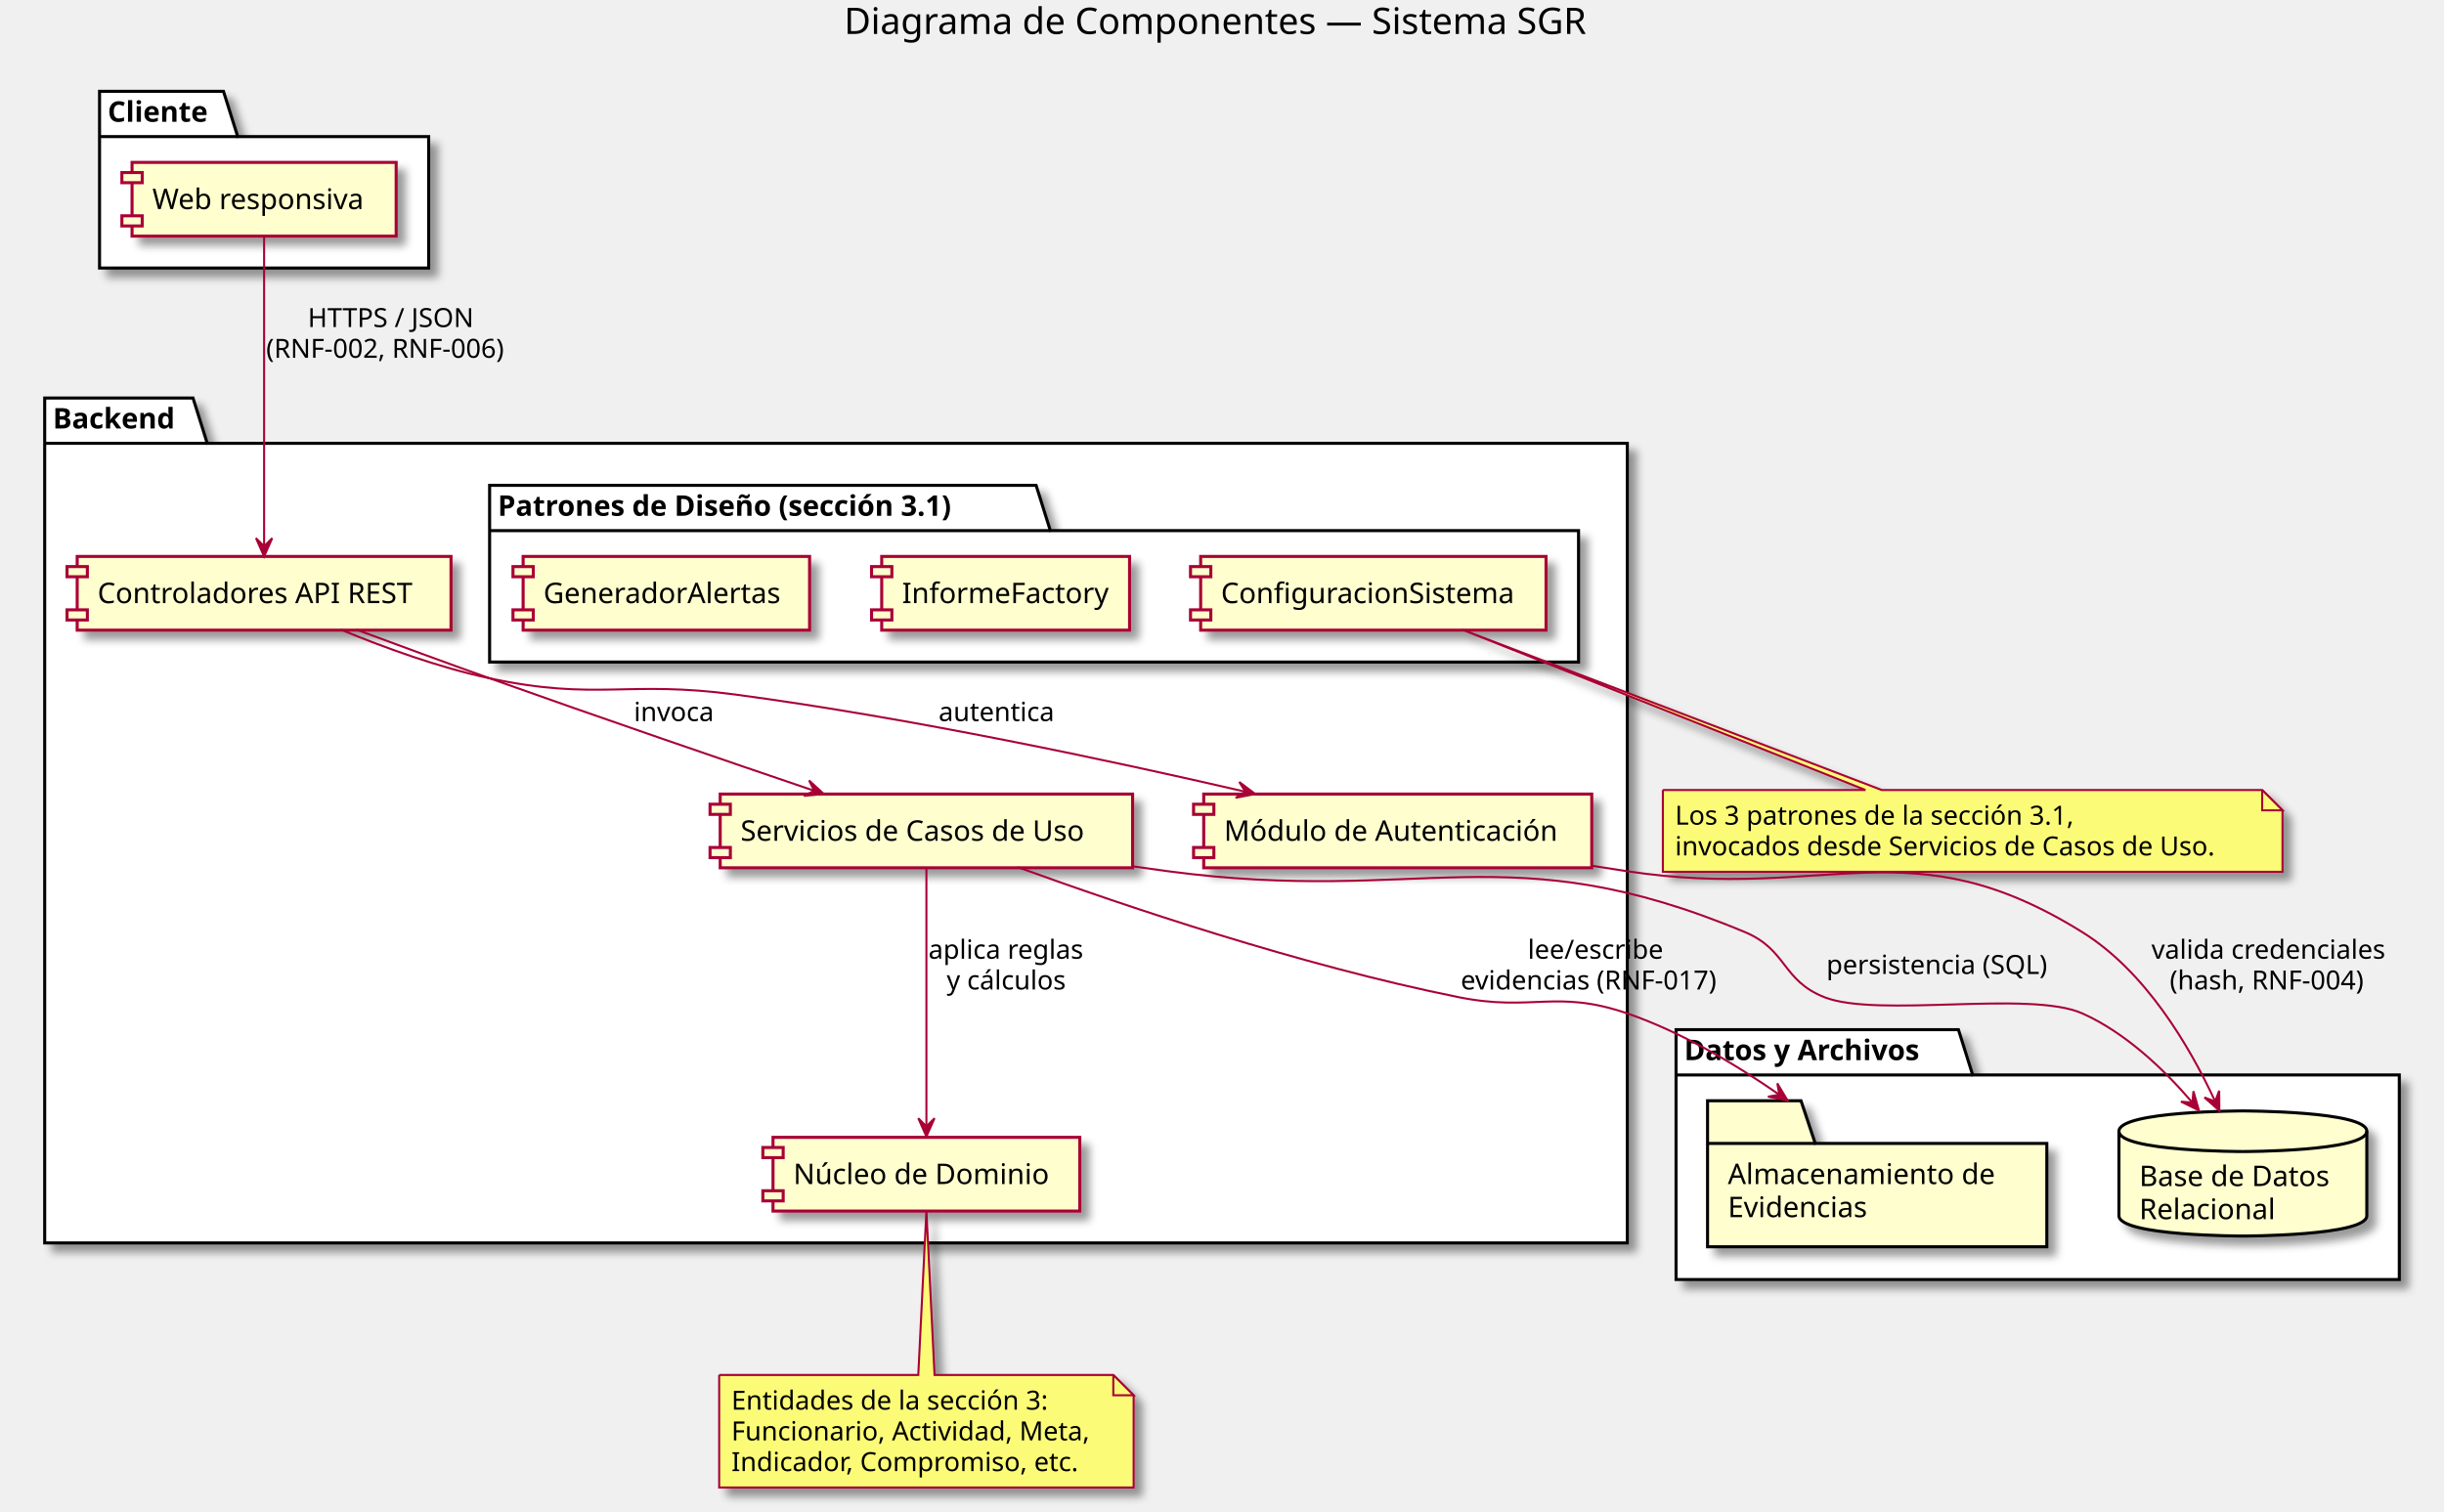
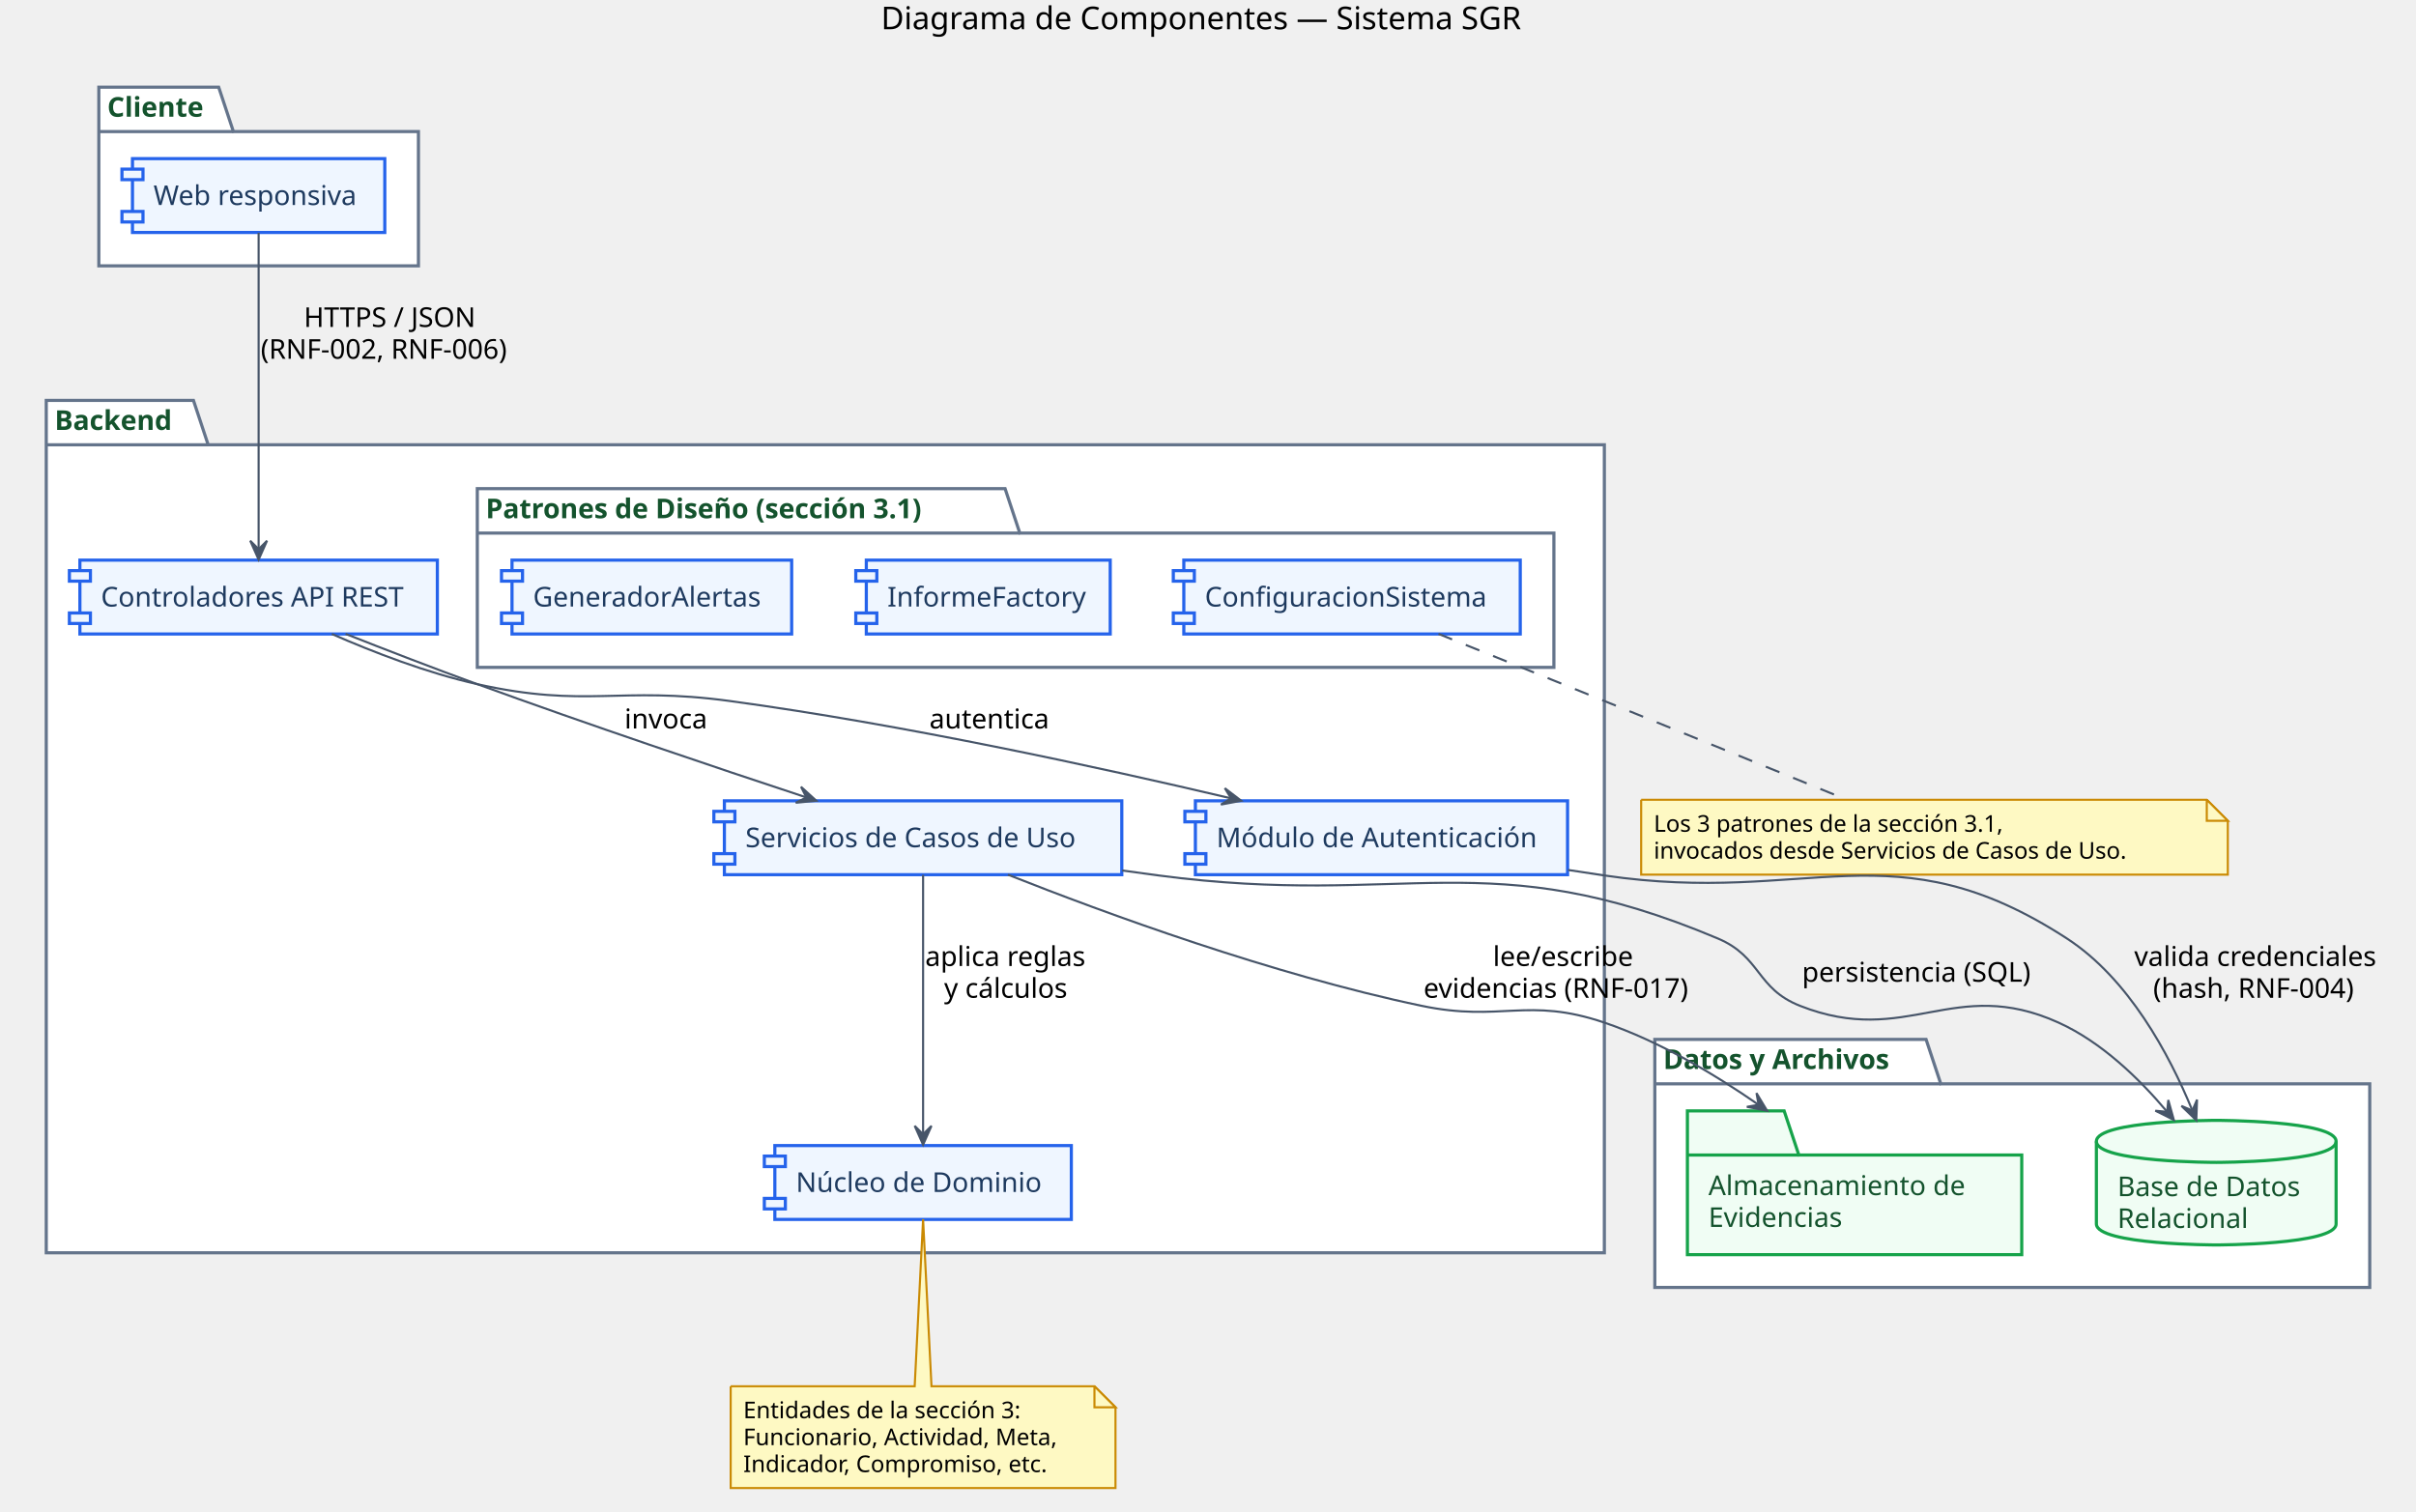
- <svg xmlns="http://www.w3.org/2000/svg" contentScriptType="application/ecmascript" contentStyleType="text/css" height="744px" preserveAspectRatio="none" style="width:1203px;height:744px;" version="1.1" viewBox="0 0 1203 744" width="1203px" zoomAndPan="magnify">
-   <defs>
-     <filter height="300%" id="f1tggsv4f9ajwu" width="300%" x="-1" y="-1">
-       <feGaussianBlur result="blurOut" stdDeviation="2.0" />
-       <feColorMatrix in="blurOut" result="blurOut2" type="matrix" values="0 0 0 0 0 0 0 0 0 0 0 0 0 0 0 0 0 0 .4 0" />
-       <feOffset dx="4.0" dy="4.0" in="blurOut2" result="blurOut3" />
-       <feBlend in="SourceGraphic" in2="blurOut3" mode="normal" />
-     </filter>
-   </defs>
+ <svg xmlns="http://www.w3.org/2000/svg" contentScriptType="application/ecmascript" contentStyleType="text/css" height="719px" preserveAspectRatio="none" style="width:1149px;height:719px;background:#FFFFFF;" version="1.1" viewBox="0 0 1149 719" width="1149px" zoomAndPan="magnify">
+   <defs />
  <g>
-     <text fill="#000000" font-family="sans-serif" font-size="18" lengthAdjust="spacingAndGlyphs" textLength="384" x="415.5" y="16.708">Diagrama de Componentes — Sistema SGR</text>
-     <polygon fill="#FFFFFF" filter="url(#f1tggsv4f9ajwu)" points="49,44.953,110,44.953,117,67.25,211,67.25,211,131.953,49,131.953,49,44.953" style="stroke: #000000; stroke-width: 1.5;" />
-     <line style="stroke: #000000; stroke-width: 1.5;" x1="49" x2="117" y1="67.25" y2="67.25" />
-     <text fill="#000000" font-family="sans-serif" font-size="14" font-weight="bold" lengthAdjust="spacingAndGlyphs" textLength="55" x="53" y="59.948">Cliente</text>
-     <polygon fill="#FFFFFF" filter="url(#f1tggsv4f9ajwu)" points="22,195.953,95,195.953,102,218.25,801,218.25,801,611.953,22,611.953,22,195.953" style="stroke: #000000; stroke-width: 1.5;" />
-     <line style="stroke: #000000; stroke-width: 1.5;" x1="22" x2="102" y1="218.25" y2="218.25" />
-     <text fill="#000000" font-family="sans-serif" font-size="14" font-weight="bold" lengthAdjust="spacingAndGlyphs" textLength="67" x="26" y="210.948">Backend</text>
-     <polygon fill="#FFFFFF" filter="url(#f1tggsv4f9ajwu)" points="241,238.953,510,238.953,517,261.25,777,261.25,777,325.953,241,325.953,241,238.953" style="stroke: #000000; stroke-width: 1.5;" />
-     <line style="stroke: #000000; stroke-width: 1.5;" x1="241" x2="517" y1="261.25" y2="261.25" />
-     <text fill="#000000" font-family="sans-serif" font-size="14" font-weight="bold" lengthAdjust="spacingAndGlyphs" textLength="263" x="245" y="253.948">Patrones de Diseño (sección 3.1)</text>
-     <polygon fill="#FFFFFF" filter="url(#f1tggsv4f9ajwu)" points="825,506.953,964,506.953,971,529.25,1181,529.25,1181,629.953,825,629.953,825,506.953" style="stroke: #000000; stroke-width: 1.5;" />
-     <line style="stroke: #000000; stroke-width: 1.5;" x1="825" x2="971" y1="529.25" y2="529.25" />
-     <text fill="#000000" font-family="sans-serif" font-size="14" font-weight="bold" lengthAdjust="spacingAndGlyphs" textLength="133" x="829" y="521.948">Datos y Archivos</text>
-     <rect fill="#FEFECE" filter="url(#f1tggsv4f9ajwu)" height="36.297" style="stroke: #A80036; stroke-width: 1.5;" width="130" x="65" y="79.953" />
-     <rect fill="#FEFECE" height="5" style="stroke: #A80036; stroke-width: 1.5;" width="10" x="60" y="84.953" />
-     <rect fill="#FEFECE" height="5" style="stroke: #A80036; stroke-width: 1.5;" width="10" x="60" y="106.25" />
-     <text fill="#000000" font-family="sans-serif" font-size="14" lengthAdjust="spacingAndGlyphs" textLength="110" x="75" y="102.948">Web responsiva</text>
-     <rect fill="#FEFECE" filter="url(#f1tggsv4f9ajwu)" height="36.297" style="stroke: #A80036; stroke-width: 1.5;" width="184" x="38" y="273.953" />
-     <rect fill="#FEFECE" height="5" style="stroke: #A80036; stroke-width: 1.5;" width="10" x="33" y="278.953" />
-     <rect fill="#FEFECE" height="5" style="stroke: #A80036; stroke-width: 1.5;" width="10" x="33" y="300.25" />
-     <text fill="#000000" font-family="sans-serif" font-size="14" lengthAdjust="spacingAndGlyphs" textLength="164" x="48" y="296.948">Controladores API REST</text>
-     <rect fill="#FEFECE" filter="url(#f1tggsv4f9ajwu)" height="36.297" style="stroke: #A80036; stroke-width: 1.5;" width="203" x="354.5" y="390.953" />
-     <rect fill="#FEFECE" height="5" style="stroke: #A80036; stroke-width: 1.5;" width="10" x="349.5" y="395.953" />
-     <rect fill="#FEFECE" height="5" style="stroke: #A80036; stroke-width: 1.5;" width="10" x="349.5" y="417.25" />
-     <text fill="#000000" font-family="sans-serif" font-size="14" lengthAdjust="spacingAndGlyphs" textLength="183" x="364.5" y="413.948">Servicios de Casos de Uso</text>
-     <rect fill="#FEFECE" filter="url(#f1tggsv4f9ajwu)" height="36.297" style="stroke: #A80036; stroke-width: 1.5;" width="191" x="592.5" y="390.953" />
-     <rect fill="#FEFECE" height="5" style="stroke: #A80036; stroke-width: 1.5;" width="10" x="587.5" y="395.953" />
-     <rect fill="#FEFECE" height="5" style="stroke: #A80036; stroke-width: 1.5;" width="10" x="587.5" y="417.25" />
-     <text fill="#000000" font-family="sans-serif" font-size="14" lengthAdjust="spacingAndGlyphs" textLength="171" x="602.5" y="413.948">Módulo de Autenticación</text>
-     <rect fill="#FEFECE" filter="url(#f1tggsv4f9ajwu)" height="36.297" style="stroke: #A80036; stroke-width: 1.5;" width="151" x="380.5" y="559.953" />
-     <rect fill="#FEFECE" height="5" style="stroke: #A80036; stroke-width: 1.5;" width="10" x="375.5" y="564.953" />
-     <rect fill="#FEFECE" height="5" style="stroke: #A80036; stroke-width: 1.5;" width="10" x="375.5" y="586.25" />
-     <text fill="#000000" font-family="sans-serif" font-size="14" lengthAdjust="spacingAndGlyphs" textLength="131" x="390.5" y="582.948">Núcleo de Dominio</text>
-     <rect fill="#FEFECE" filter="url(#f1tggsv4f9ajwu)" height="36.297" style="stroke: #A80036; stroke-width: 1.5;" width="170" x="591" y="273.953" />
-     <rect fill="#FEFECE" height="5" style="stroke: #A80036; stroke-width: 1.5;" width="10" x="586" y="278.953" />
-     <rect fill="#FEFECE" height="5" style="stroke: #A80036; stroke-width: 1.5;" width="10" x="586" y="300.25" />
-     <text fill="#000000" font-family="sans-serif" font-size="14" lengthAdjust="spacingAndGlyphs" textLength="150" x="601" y="296.948">ConfiguracionSistema</text>
-     <rect fill="#FEFECE" filter="url(#f1tggsv4f9ajwu)" height="36.297" style="stroke: #A80036; stroke-width: 1.5;" width="122" x="434" y="273.953" />
-     <rect fill="#FEFECE" height="5" style="stroke: #A80036; stroke-width: 1.5;" width="10" x="429" y="278.953" />
-     <rect fill="#FEFECE" height="5" style="stroke: #A80036; stroke-width: 1.5;" width="10" x="429" y="300.25" />
-     <text fill="#000000" font-family="sans-serif" font-size="14" lengthAdjust="spacingAndGlyphs" textLength="102" x="444" y="296.948">InformeFactory</text>
-     <rect fill="#FEFECE" filter="url(#f1tggsv4f9ajwu)" height="36.297" style="stroke: #A80036; stroke-width: 1.5;" width="141" x="257.5" y="273.953" />
-     <rect fill="#FEFECE" height="5" style="stroke: #A80036; stroke-width: 1.5;" width="10" x="252.5" y="278.953" />
-     <rect fill="#FEFECE" height="5" style="stroke: #A80036; stroke-width: 1.5;" width="10" x="252.5" y="300.25" />
-     <text fill="#000000" font-family="sans-serif" font-size="14" lengthAdjust="spacingAndGlyphs" textLength="121" x="267.5" y="296.948">GeneradorAlertas</text>
-     <path d="M1043,556.953 C1043,546.953 1104,546.953 1104,546.953 C1104,546.953 1165,546.953 1165,556.953 L1165,598.547 C1165,608.547 1104,608.547 1104,608.547 C1104,608.547 1043,608.547 1043,598.547 L1043,556.953 " fill="#FEFECE" filter="url(#f1tggsv4f9ajwu)" style="stroke: #000000; stroke-width: 1.5;" />
-     <path d="M1043,556.953 C1043,566.953 1104,566.953 1104,566.953 C1104,566.953 1165,566.953 1165,556.953 " fill="none" style="stroke: #000000; stroke-width: 1.5;" />
-     <text fill="#000000" font-family="sans-serif" font-size="14" lengthAdjust="spacingAndGlyphs" textLength="102" x="1053" y="583.948">Base de Datos</text>
-     <text fill="#000000" font-family="sans-serif" font-size="14" lengthAdjust="spacingAndGlyphs" textLength="70" x="1053" y="600.245">Relacional</text>
-     <polygon fill="#FEFECE" filter="url(#f1tggsv4f9ajwu)" points="840.5,541.953,886.5,541.953,893.5,562.953,1007.5,562.953,1007.5,613.844,840.5,613.844,840.5,541.953" style="stroke: #000000; stroke-width: 1.5;" />
-     <line style="stroke: #000000; stroke-width: 1.5;" x1="840.5" x2="893.5" y1="562.953" y2="562.953" />
-     <text fill="#000000" font-family="sans-serif" font-size="14" lengthAdjust="spacingAndGlyphs" textLength="137" x="850.5" y="582.948">Almacenamiento de</text>
-     <text fill="#000000" font-family="sans-serif" font-size="14" lengthAdjust="spacingAndGlyphs" textLength="73" x="850.5" y="599.245">Evidencias</text>
-     <path d="M354,676.953 L354,732.352 A0,0 0 0 0 354,732.352 L558,732.352 A0,0 0 0 0 558,732.352 L558,686.953 L548,676.953 L460,676.953 L456,596.003 L452,676.953 L354,676.953 A0,0 0 0 0 354,676.953 " fill="#FBFB77" filter="url(#f1tggsv4f9ajwu)" style="stroke: #A80036; stroke-width: 1.0;" />
-     <path d="M548,676.953 L548,686.953 L558,686.953 L548,676.953 " fill="#FBFB77" style="stroke: #A80036; stroke-width: 1.0;" />
-     <text fill="#000000" font-family="sans-serif" font-size="13" lengthAdjust="spacingAndGlyphs" textLength="166" x="360" y="694.02">Entidades de la sección 3:</text>
-     <text fill="#000000" font-family="sans-serif" font-size="13" lengthAdjust="spacingAndGlyphs" textLength="183" x="360" y="709.153">Funcionario, Actividad, Meta,</text>
-     <text fill="#000000" font-family="sans-serif" font-size="13" lengthAdjust="spacingAndGlyphs" textLength="180" x="360" y="724.286">Indicador, Compromiso, etc.</text>
-     <path d="M818.5,388.953 L818.5,429.219 A0,0 0 0 0 818.5,429.219 L1123.5,429.219 A0,0 0 0 0 1123.5,429.219 L1123.5,398.953 L1113.5,388.953 L926.24,388.953 L719.85,310.043 L918.24,388.953 L818.5,388.953 A0,0 0 0 0 818.5,388.953 " fill="#FBFB77" filter="url(#f1tggsv4f9ajwu)" style="stroke: #A80036; stroke-width: 1.0;" />
-     <path d="M1113.5,388.953 L1113.5,398.953 L1123.5,398.953 L1113.5,388.953 " fill="#FBFB77" style="stroke: #A80036; stroke-width: 1.0;" />
-     <text fill="#000000" font-family="sans-serif" font-size="13" lengthAdjust="spacingAndGlyphs" textLength="210" x="824.5" y="406.02">Los 3 patrones de la sección 3.1,</text>
-     <text fill="#000000" font-family="sans-serif" font-size="13" lengthAdjust="spacingAndGlyphs" textLength="284" x="824.5" y="421.153">invocados desde Servicios de Casos de Uso.</text>
-     <path d="M130,115.993 C130,150.723 130,229.673 130,268.523 " fill="none" id="WEB-API" style="stroke: #A80036; stroke-width: 1.0;" />
-     <polygon fill="#A80036" points="130,273.953,134,264.953,130,268.953,126,264.953,130,273.953" style="stroke: #A80036; stroke-width: 1.0;" />
-     <text fill="#000000" font-family="sans-serif" font-size="13" lengthAdjust="spacingAndGlyphs" textLength="85" x="151.5" y="161.02">HTTPS / JSON</text>
-     <text fill="#000000" font-family="sans-serif" font-size="13" lengthAdjust="spacingAndGlyphs" textLength="126" x="131" y="176.153">(RNF-002, RNF-006)</text>
-     <path d="M175.55,310.043 C195.59,317.483 219.43,326.253 241,333.953 C295.06,353.233 357.07,374.483 400.55,389.253 " fill="none" id="API-SERV" style="stroke: #A80036; stroke-width: 1.0;" />
-     <polygon fill="#A80036" points="405.5,390.923,398.257,384.25,400.764,389.32,395.693,391.827,405.5,390.923" style="stroke: #A80036; stroke-width: 1.0;" />
-     <text fill="#000000" font-family="sans-serif" font-size="13" lengthAdjust="spacingAndGlyphs" textLength="41" x="312" y="355.02">invoca</text>
-     <path d="M167.72,309.973 C188.83,318.703 215.88,328.603 241,333.953 C293.71,345.183 308.58,334.813 362,341.953 C448.74,353.553 547.03,374.543 612.8,389.753 " fill="none" id="API-AUTH" style="stroke: #A80036; stroke-width: 1.0;" />
-     <polygon fill="#A80036" points="617.87,390.923,610.005,384.995,612.999,389.795,608.199,392.789,617.87,390.923" style="stroke: #A80036; stroke-width: 1.0;" />
-     <text fill="#000000" font-family="sans-serif" font-size="13" lengthAdjust="spacingAndGlyphs" textLength="60" x="462" y="355.02">autentica</text>
-     <path d="M456,427.193 C456,457.573 456,520.593 456,554.393 " fill="none" id="SERV-DOM" style="stroke: #A80036; stroke-width: 1.0;" />
-     <polygon fill="#A80036" points="456,559.553,460,550.553,456,554.553,452,550.553,456,559.553" style="stroke: #A80036; stroke-width: 1.0;" />
-     <text fill="#000000" font-family="sans-serif" font-size="13" lengthAdjust="spacingAndGlyphs" textLength="80" x="457" y="472.02">aplica reglas</text>
-     <text fill="#000000" font-family="sans-serif" font-size="13" lengthAdjust="spacingAndGlyphs" textLength="62" x="466" y="487.153">y cálculos</text>
-     <path d="M557.54,426.533 C563.45,427.383 569.3,428.193 575,428.953 C700.82,445.633 741.91,409.973 859,458.953 C879.68,467.603 877.14,482.743 898,490.953 C924.31,501.313 999.19,487.393 1025,498.953 C1046.24,508.463 1065.03,526.363 1078.94,542.613 " fill="none" id="SERV-BD" style="stroke: #A80036; stroke-width: 1.0;" />
-     <polygon fill="#A80036" points="1082.37,546.703,1079.667,537.232,1079.163,542.867,1073.529,542.363,1082.37,546.703" style="stroke: #A80036; stroke-width: 1.0;" />
-     <text fill="#000000" font-family="sans-serif" font-size="13" lengthAdjust="spacingAndGlyphs" textLength="117" x="899" y="479.52">persistencia (SQL)</text>
-     <path d="M501.18,427.013 C552.83,445.793 640.28,475.363 718,490.953 C754.34,498.243 765.95,486.923 801,498.953 C827.46,508.033 854.02,523.833 875.65,538.843 " fill="none" id="SERV-FILES" style="stroke: #A80036; stroke-width: 1.0;" />
-     <polygon fill="#A80036" points="879.91,541.833,874.847,533.385,875.819,538.958,870.247,539.931,879.91,541.833" style="stroke: #A80036; stroke-width: 1.0;" />
-     <text fill="#000000" font-family="sans-serif" font-size="13" lengthAdjust="spacingAndGlyphs" textLength="69" x="752" y="472.02">lee/escribe</text>
-     <text fill="#000000" font-family="sans-serif" font-size="13" lengthAdjust="spacingAndGlyphs" textLength="135" x="719" y="487.153">evidencias (RNF-017)</text>
-     <path d="M783.52,426.243 C789.43,427.183 795.3,428.093 801,428.953 C900.32,443.953 939.74,405.853 1025,458.953 C1056.06,478.293 1077.66,514.873 1090.33,542.193 " fill="none" id="AUTH-BD" style="stroke: #A80036; stroke-width: 1.0;" />
-     <polygon fill="#A80036" points="1092.43,546.843,1092.347,536.995,1090.361,542.291,1085.064,540.305,1092.43,546.843" style="stroke: #A80036; stroke-width: 1.0;" />
-     <text fill="#000000" font-family="sans-serif" font-size="13" lengthAdjust="spacingAndGlyphs" textLength="121" x="1059" y="472.02">valida credenciales</text>
-     <text fill="#000000" font-family="sans-serif" font-size="13" lengthAdjust="spacingAndGlyphs" textLength="103" x="1068" y="487.153">(hash, RNF-004)</text>
+     <text fill="#000000" font-family="sans-serif" font-size="15" lengthAdjust="spacingAndGlyphs" textLength="323" x="419" y="13.923">Diagrama de Componentes — Sistema SGR</text>
+     <polygon fill="#FFFFFF" points="47,41.461,104,41.461,111,62.594,199,62.594,199,126.461,47,126.461,47,41.461" style="stroke: #64748B; stroke-width: 1.5;" />
+     <line style="stroke: #64748B; stroke-width: 1.5;" x1="47" x2="111" y1="62.594" y2="62.594" />
+     <text fill="#14532D" font-family="sans-serif" font-size="13" font-weight="bold" lengthAdjust="spacingAndGlyphs" textLength="51" x="51" y="55.528">Cliente</text>
+     <polygon fill="#FFFFFF" points="22,190.461,92,190.461,99,211.594,763,211.594,763,595.961,22,595.961,22,190.461" style="stroke: #64748B; stroke-width: 1.5;" />
+     <line style="stroke: #64748B; stroke-width: 1.5;" x1="22" x2="99" y1="211.594" y2="211.594" />
+     <text fill="#14532D" font-family="sans-serif" font-size="13" font-weight="bold" lengthAdjust="spacingAndGlyphs" textLength="64" x="26" y="204.528">Backend</text>
+     <polygon fill="#FFFFFF" points="227,232.461,478,232.461,485,253.594,739,253.594,739,317.461,227,317.461,227,232.461" style="stroke: #64748B; stroke-width: 1.5;" />
+     <line style="stroke: #64748B; stroke-width: 1.5;" x1="227" x2="485" y1="253.594" y2="253.594" />
+     <text fill="#14532D" font-family="sans-serif" font-size="13" font-weight="bold" lengthAdjust="spacingAndGlyphs" textLength="245" x="231" y="246.528">Patrones de Diseño (sección 3.1)</text>
+     <polygon fill="#FFFFFF" points="787,494.461,916,494.461,923,515.594,1127,515.594,1127,612.461,787,612.461,787,494.461" style="stroke: #64748B; stroke-width: 1.5;" />
+     <line style="stroke: #64748B; stroke-width: 1.5;" x1="787" x2="923" y1="515.594" y2="515.594" />
+     <text fill="#14532D" font-family="sans-serif" font-size="13" font-weight="bold" lengthAdjust="spacingAndGlyphs" textLength="123" x="791" y="508.528">Datos y Archivos</text>
+     <rect fill="#EFF6FF" height="35.133" style="stroke: #2563EB; stroke-width: 1.5;" width="120" x="63" y="75.461" />
+     <rect fill="#EFF6FF" height="5" style="stroke: #2563EB; stroke-width: 1.5;" width="10" x="58" y="80.461" />
+     <rect fill="#EFF6FF" height="5" style="stroke: #2563EB; stroke-width: 1.5;" width="10" x="58" y="100.594" />
+     <text fill="#1E3A5F" font-family="sans-serif" font-size="13" lengthAdjust="spacingAndGlyphs" textLength="100" x="73" y="97.528">Web responsiva</text>
+     <rect fill="#EFF6FF" height="35.133" style="stroke: #2563EB; stroke-width: 1.5;" width="170" x="38" y="266.461" />
+     <rect fill="#EFF6FF" height="5" style="stroke: #2563EB; stroke-width: 1.5;" width="10" x="33" y="271.461" />
+     <rect fill="#EFF6FF" height="5" style="stroke: #2563EB; stroke-width: 1.5;" width="10" x="33" y="291.594" />
+     <text fill="#1E3A5F" font-family="sans-serif" font-size="13" lengthAdjust="spacingAndGlyphs" textLength="150" x="48" y="288.528">Controladores API REST</text>
+     <rect fill="#EFF6FF" height="35.133" style="stroke: #2563EB; stroke-width: 1.5;" width="189" x="344.5" y="380.961" />
+     <rect fill="#EFF6FF" height="5" style="stroke: #2563EB; stroke-width: 1.5;" width="10" x="339.5" y="385.961" />
+     <rect fill="#EFF6FF" height="5" style="stroke: #2563EB; stroke-width: 1.5;" width="10" x="339.5" y="406.094" />
+     <text fill="#1E3A5F" font-family="sans-serif" font-size="13" lengthAdjust="spacingAndGlyphs" textLength="169" x="354.5" y="403.028">Servicios de Casos de Uso</text>
+     <rect fill="#EFF6FF" height="35.133" style="stroke: #2563EB; stroke-width: 1.5;" width="177" x="568.5" y="380.961" />
+     <rect fill="#EFF6FF" height="5" style="stroke: #2563EB; stroke-width: 1.5;" width="10" x="563.5" y="385.961" />
+     <rect fill="#EFF6FF" height="5" style="stroke: #2563EB; stroke-width: 1.5;" width="10" x="563.5" y="406.094" />
+     <text fill="#1E3A5F" font-family="sans-serif" font-size="13" lengthAdjust="spacingAndGlyphs" textLength="157" x="578.5" y="403.028">Módulo de Autenticación</text>
+     <rect fill="#EFF6FF" height="35.133" style="stroke: #2563EB; stroke-width: 1.5;" width="141" x="368.5" y="544.961" />
+     <rect fill="#EFF6FF" height="5" style="stroke: #2563EB; stroke-width: 1.5;" width="10" x="363.5" y="549.961" />
+     <rect fill="#EFF6FF" height="5" style="stroke: #2563EB; stroke-width: 1.5;" width="10" x="363.5" y="570.094" />
+     <text fill="#1E3A5F" font-family="sans-serif" font-size="13" lengthAdjust="spacingAndGlyphs" textLength="121" x="378.5" y="567.028">Núcleo de Dominio</text>
+     <rect fill="#EFF6FF" height="35.133" style="stroke: #2563EB; stroke-width: 1.5;" width="160" x="563" y="266.461" />
+     <rect fill="#EFF6FF" height="5" style="stroke: #2563EB; stroke-width: 1.5;" width="10" x="558" y="271.461" />
+     <rect fill="#EFF6FF" height="5" style="stroke: #2563EB; stroke-width: 1.5;" width="10" x="558" y="291.594" />
+     <text fill="#1E3A5F" font-family="sans-serif" font-size="13" lengthAdjust="spacingAndGlyphs" textLength="140" x="573" y="288.528">ConfiguracionSistema</text>
+     <rect fill="#EFF6FF" height="35.133" style="stroke: #2563EB; stroke-width: 1.5;" width="116" x="412" y="266.461" />
+     <rect fill="#EFF6FF" height="5" style="stroke: #2563EB; stroke-width: 1.5;" width="10" x="407" y="271.461" />
+     <rect fill="#EFF6FF" height="5" style="stroke: #2563EB; stroke-width: 1.5;" width="10" x="407" y="291.594" />
+     <text fill="#1E3A5F" font-family="sans-serif" font-size="13" lengthAdjust="spacingAndGlyphs" textLength="96" x="422" y="288.528">InformeFactory</text>
+     <rect fill="#EFF6FF" height="35.133" style="stroke: #2563EB; stroke-width: 1.5;" width="133" x="243.5" y="266.461" />
+     <rect fill="#EFF6FF" height="5" style="stroke: #2563EB; stroke-width: 1.5;" width="10" x="238.5" y="271.461" />
+     <rect fill="#EFF6FF" height="5" style="stroke: #2563EB; stroke-width: 1.5;" width="10" x="238.5" y="291.594" />
+     <text fill="#1E3A5F" font-family="sans-serif" font-size="13" lengthAdjust="spacingAndGlyphs" textLength="113" x="253.5" y="288.528">GeneradorAlertas</text>
+     <path d="M997,542.961 C997,532.961 1054,532.961 1054,532.961 C1054,532.961 1111,532.961 1111,542.961 L1111,582.227 C1111,592.227 1054,592.227 1054,592.227 C1054,592.227 997,592.227 997,582.227 L997,542.961 " fill="#F0FDF4" style="stroke: #16A34A; stroke-width: 1.5;" />
+     <path d="M997,542.961 C997,552.961 1054,552.961 1054,552.961 C1054,552.961 1111,552.961 1111,542.961 " fill="none" style="stroke: #16A34A; stroke-width: 1.5;" />
+     <text fill="#14532D" font-family="sans-serif" font-size="13" lengthAdjust="spacingAndGlyphs" textLength="94" x="1007" y="569.028">Base de Datos</text>
+     <text fill="#14532D" font-family="sans-serif" font-size="13" lengthAdjust="spacingAndGlyphs" textLength="64" x="1007" y="584.161">Relacional</text>
+     <polygon fill="#F0FDF4" points="802.5,528.461,848.5,528.461,855.5,549.461,961.5,549.461,961.5,596.859,802.5,596.859,802.5,528.461" style="stroke: #16A34A; stroke-width: 1.5;" />
+     <line style="stroke: #16A34A; stroke-width: 1.5;" x1="802.5" x2="855.5" y1="549.461" y2="549.461" />
+     <text fill="#14532D" font-family="sans-serif" font-size="13" lengthAdjust="spacingAndGlyphs" textLength="129" x="812.5" y="568.528">Almacenamiento de</text>
+     <text fill="#14532D" font-family="sans-serif" font-size="13" lengthAdjust="spacingAndGlyphs" textLength="67" x="812.5" y="583.661">Evidencias</text>
+     <path d="M347.5,659.461 L347.5,707.875 A0,0 0 0 0 347.5,707.875 L530.5,707.875 A0,0 0 0 0 530.5,707.875 L530.5,669.461 L520.5,659.461 L443,659.461 L439,580.011 L435,659.461 L347.5,659.461 A0,0 0 0 0 347.5,659.461 " fill="#FEF9C3" style="stroke: #CA8A04; stroke-width: 1.0;" />
+     <path d="M520.5,659.461 L520.5,669.461 L530.5,669.461 L520.5,659.461 " fill="#FEF9C3" style="stroke: #CA8A04; stroke-width: 1.0;" />
+     <text fill="#000000" font-family="sans-serif" font-size="11" lengthAdjust="spacingAndGlyphs" textLength="150" x="353.5" y="674.671">Entidades de la sección 3:</text>
+     <text fill="#000000" font-family="sans-serif" font-size="11" lengthAdjust="spacingAndGlyphs" textLength="162" x="353.5" y="687.476">Funcionario, Actividad, Meta,</text>
+     <text fill="#000000" font-family="sans-serif" font-size="11" lengthAdjust="spacingAndGlyphs" textLength="162" x="353.5" y="700.281">Indicador, Compromiso, etc.</text>
+     <path d="M780.5,380.461 L780.5,416.07 L1059.5,416.07 L1059.5,390.461 L1049.5,380.461 L780.5,380.461 " fill="#FEF9C3" style="stroke: #CA8A04; stroke-width: 1.0;" />
+     <path d="M1049.5,380.461 L1049.5,390.461 L1059.5,390.461 L1049.5,380.461 " fill="#FEF9C3" style="stroke: #CA8A04; stroke-width: 1.0;" />
+     <text fill="#000000" font-family="sans-serif" font-size="11" lengthAdjust="spacingAndGlyphs" textLength="191" x="786.5" y="395.671">Los 3 patrones de la sección 3.1,</text>
+     <text fill="#000000" font-family="sans-serif" font-size="11" lengthAdjust="spacingAndGlyphs" textLength="258" x="786.5" y="408.476">invocados desde Servicios de Casos de Uso.</text>
+     <path d="M123,110.731 C123,144.921 123,222.641 123,260.881 " fill="none" id="WEB-API" style="stroke: #475569; stroke-width: 1.0;" />
+     <polygon fill="#475569" points="123,266.231,127,257.231,123,261.231,119,257.231,123,266.231" style="stroke: #475569; stroke-width: 1.0;" />
+     <text fill="#000000" font-family="sans-serif" font-size="13" lengthAdjust="spacingAndGlyphs" textLength="85" x="144.5" y="155.528">HTTPS / JSON</text>
+     <text fill="#000000" font-family="sans-serif" font-size="13" lengthAdjust="spacingAndGlyphs" textLength="126" x="124" y="170.661">(RNF-002, RNF-006)</text>
+     <path d="M164.34,301.541 C183.35,309.041 206.25,317.901 227,325.461 C279.75,344.681 340.46,365.131 383.36,379.301 " fill="none" id="API-SERV" style="stroke: #475569; stroke-width: 1.0;" />
+     <polygon fill="#475569" points="388.24,380.921,380.955,374.293,383.494,379.348,378.439,381.887,388.24,380.921" style="stroke: #475569; stroke-width: 1.0;" />
+     <text fill="#000000" font-family="sans-serif" font-size="13" lengthAdjust="spacingAndGlyphs" textLength="41" x="297" y="346.528">invoca</text>
+     <path d="M157.78,301.581 C177.6,310.261 203.17,320.161 227,325.461 C279.18,337.071 294.04,326.261 347,333.461 C429.36,344.651 522.61,364.961 585.13,379.701 " fill="none" id="API-AUTH" style="stroke: #475569; stroke-width: 1.0;" />
+     <polygon fill="#475569" points="590.33,380.931,582.498,374.959,585.465,379.775,580.649,382.743,590.33,380.931" style="stroke: #475569; stroke-width: 1.0;" />
+     <text fill="#000000" font-family="sans-serif" font-size="13" lengthAdjust="spacingAndGlyphs" textLength="60" x="442" y="346.528">autentica</text>
+     <path d="M439,416.191 C439,445.651 439,506.791 439,539.571 " fill="none" id="SERV-DOM" style="stroke: #475569; stroke-width: 1.0;" />
+     <polygon fill="#475569" points="439,544.581,443,535.581,439,539.581,435,535.581,439,544.581" style="stroke: #475569; stroke-width: 1.0;" />
+     <text fill="#000000" font-family="sans-serif" font-size="13" lengthAdjust="spacingAndGlyphs" textLength="80" x="440" y="459.528">aplica reglas</text>
+     <text fill="#000000" font-family="sans-serif" font-size="13" lengthAdjust="spacingAndGlyphs" textLength="62" x="449" y="474.661">y cálculos</text>
+     <path d="M533.68,414.091 C539.54,414.921 545.35,415.711 551,416.461 C668.95,432.061 707.41,400.161 817,446.461 C837.65,455.191 835.15,470.231 856,478.461 C906.95,498.581 929.1,463.861 979,486.461 C999.41,495.701 1017.37,513.101 1030.59,528.821 " fill="none" id="SERV-BD" style="stroke: #475569; stroke-width: 1.0;" />
+     <polygon fill="#475569" points="1033.84,532.771,1031.193,523.284,1030.656,528.916,1025.025,528.379,1033.84,532.771" style="stroke: #475569; stroke-width: 1.0;" />
+     <text fill="#000000" font-family="sans-serif" font-size="13" lengthAdjust="spacingAndGlyphs" textLength="117" x="857" y="467.028">persistencia (SQL)</text>
+     <path d="M479.31,416.081 C525.85,434.501 605.11,463.591 676,478.461 C714,486.431 726.23,473.991 763,486.461 C789.02,495.291 815.15,510.841 836.27,525.501 " fill="none" id="SERV-FILES" style="stroke: #475569; stroke-width: 1.0;" />
+     <polygon fill="#475569" points="840.43,528.421,835.353,519.982,836.335,525.553,830.764,526.534,840.43,528.421" style="stroke: #475569; stroke-width: 1.0;" />
+     <text fill="#000000" font-family="sans-serif" font-size="13" lengthAdjust="spacingAndGlyphs" textLength="69" x="710" y="459.528">lee/escribe</text>
+     <text fill="#000000" font-family="sans-serif" font-size="13" lengthAdjust="spacingAndGlyphs" textLength="135" x="677" y="474.661">evidencias (RNF-017)</text>
+     <path d="M745.76,413.851 C751.59,414.751 757.38,415.631 763,416.461 C860.61,430.941 900.27,392.661 983,446.461 C1012.35,465.551 1031.61,501.451 1042.57,528.091 " fill="none" id="AUTH-BD" style="stroke: #475569; stroke-width: 1.0;" />
+     <polygon fill="#475569" points="1044.52,532.951,1044.865,523.108,1042.651,528.313,1037.445,526.099,1044.52,532.951" style="stroke: #475569; stroke-width: 1.0;" />
+     <text fill="#000000" font-family="sans-serif" font-size="13" lengthAdjust="spacingAndGlyphs" textLength="121" x="1015" y="459.528">valida credenciales</text>
+     <text fill="#000000" font-family="sans-serif" font-size="13" lengthAdjust="spacingAndGlyphs" textLength="103" x="1024" y="474.661">(hash, RNF-004)</text>
+     <path d="M684.11,301.541 C707.29,310.901 736.77,322.811 763,333.461 C802.14,349.351 846.73,367.531 878.36,380.451 " fill="none" id="SINGLETON-GMN27" style="stroke: #475569; stroke-width: 1.0; stroke-dasharray: 7.0,7.0;" />
  </g>
</svg>
